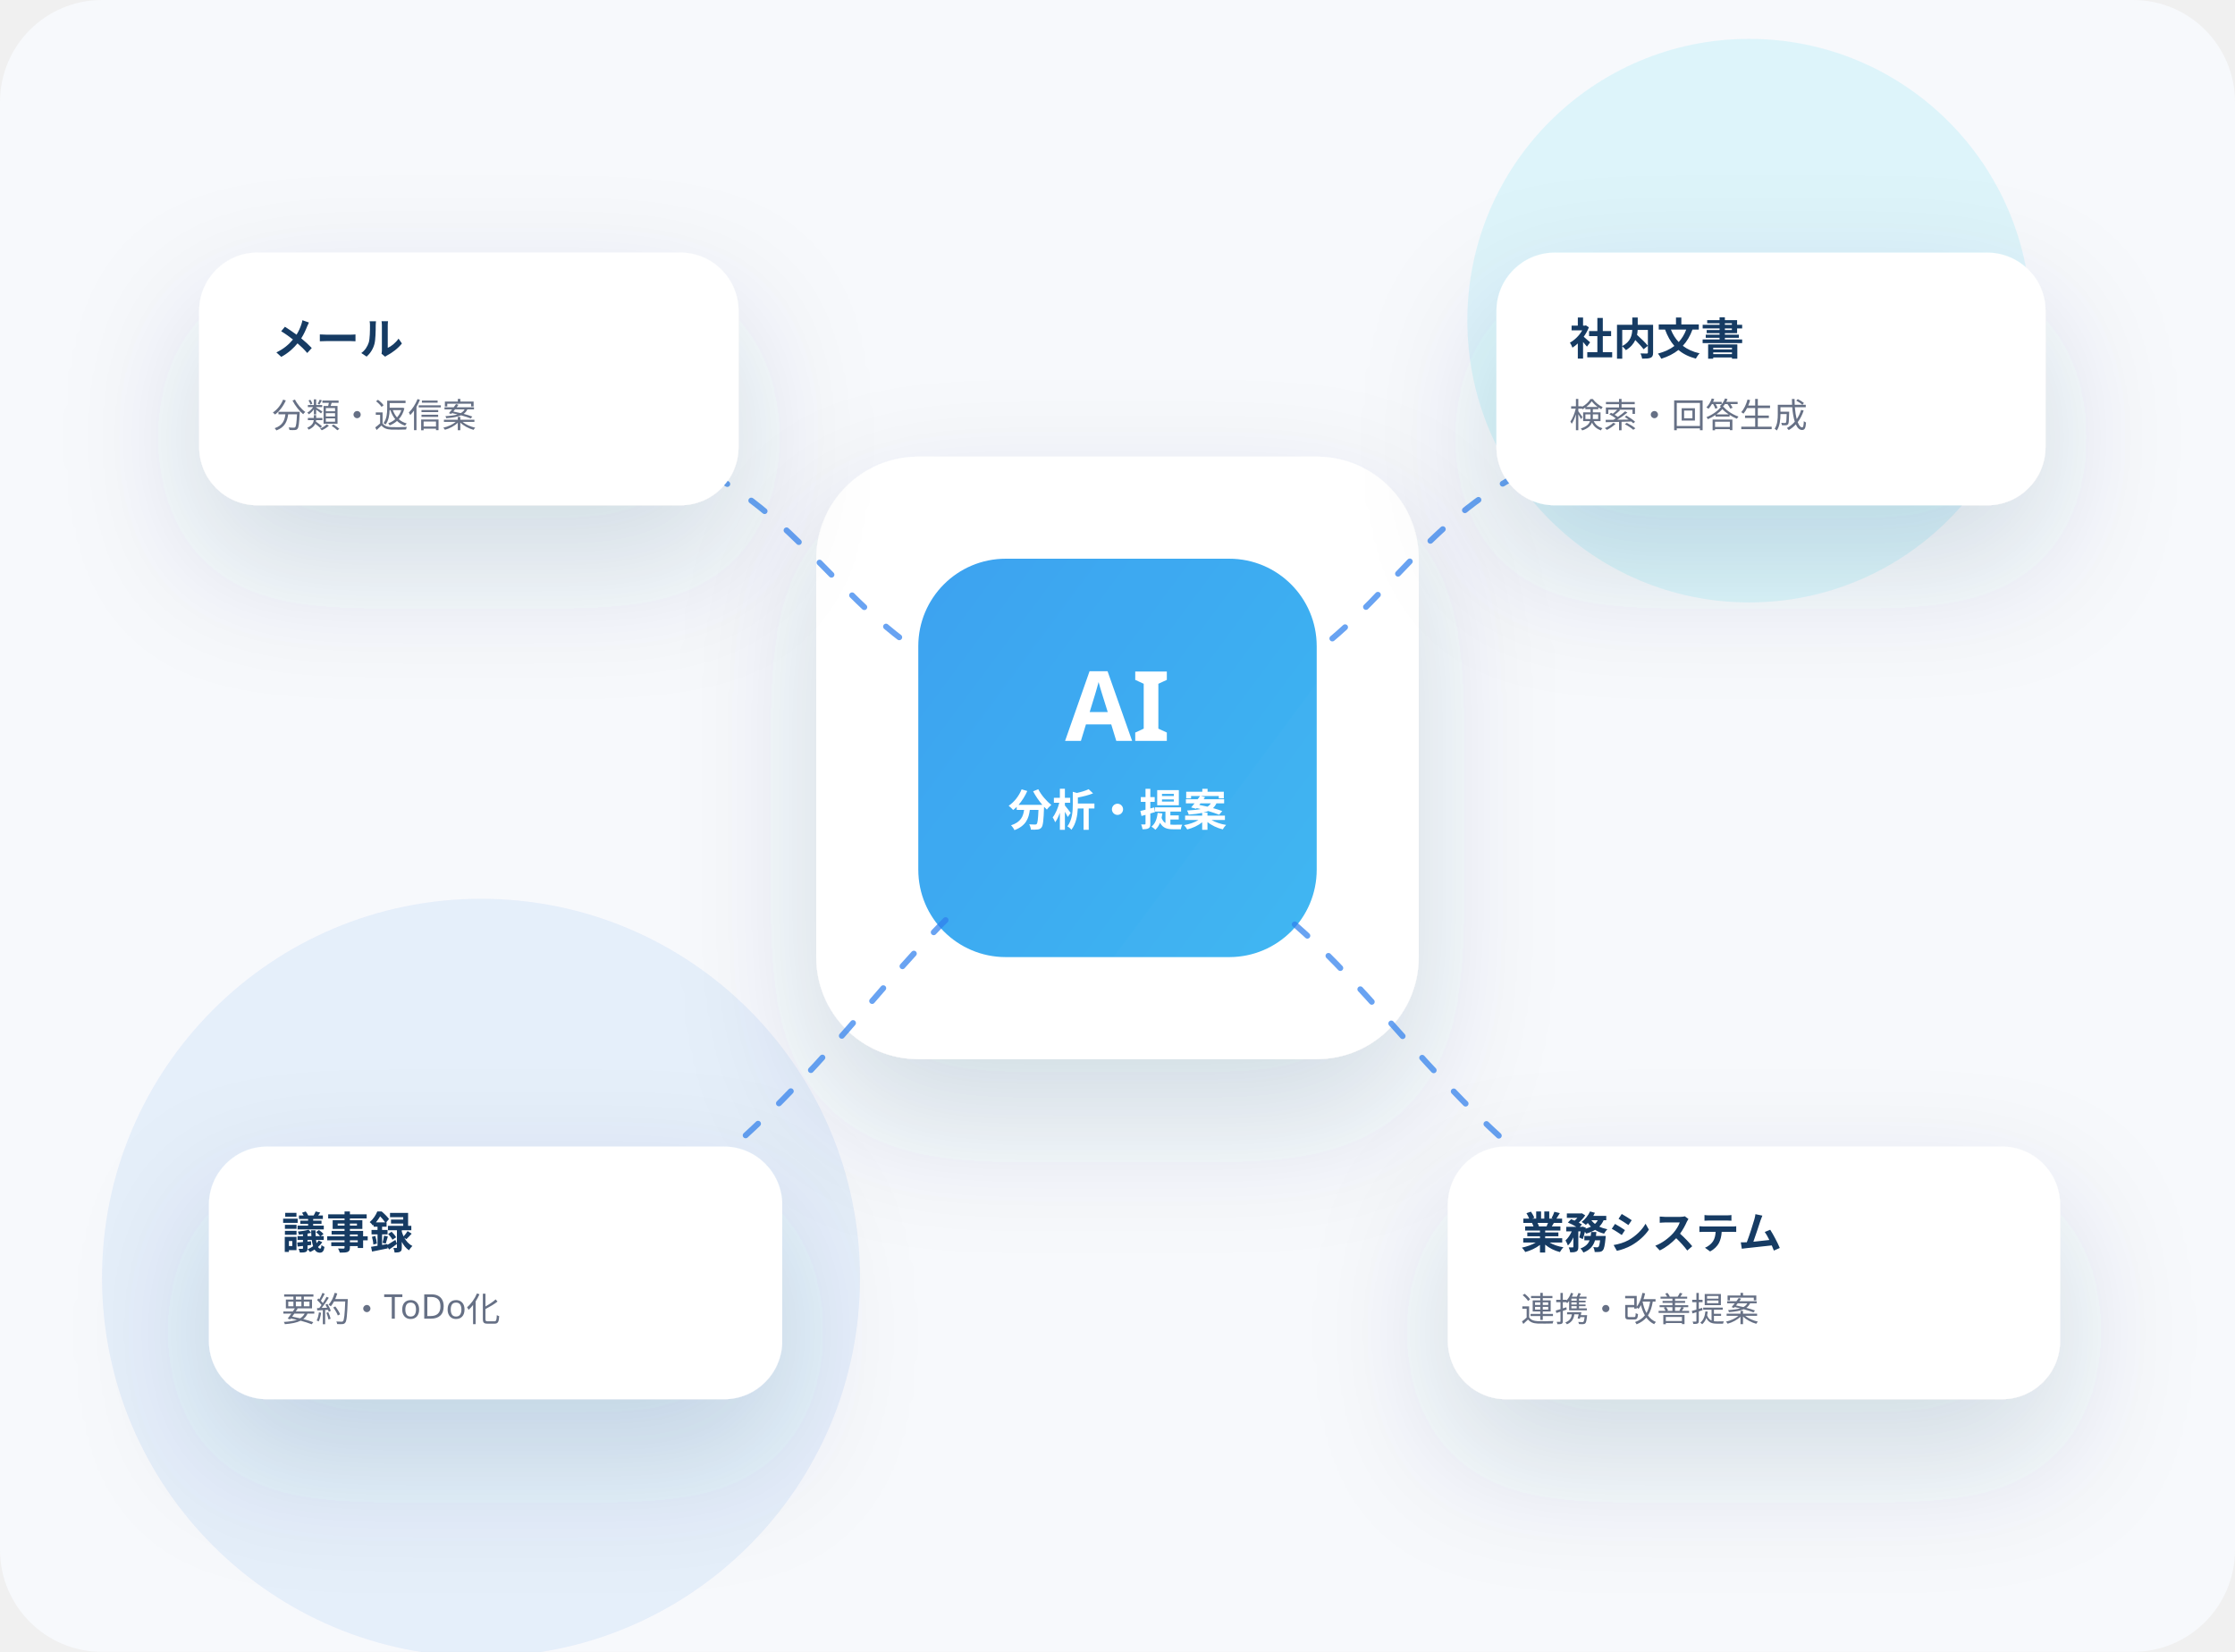
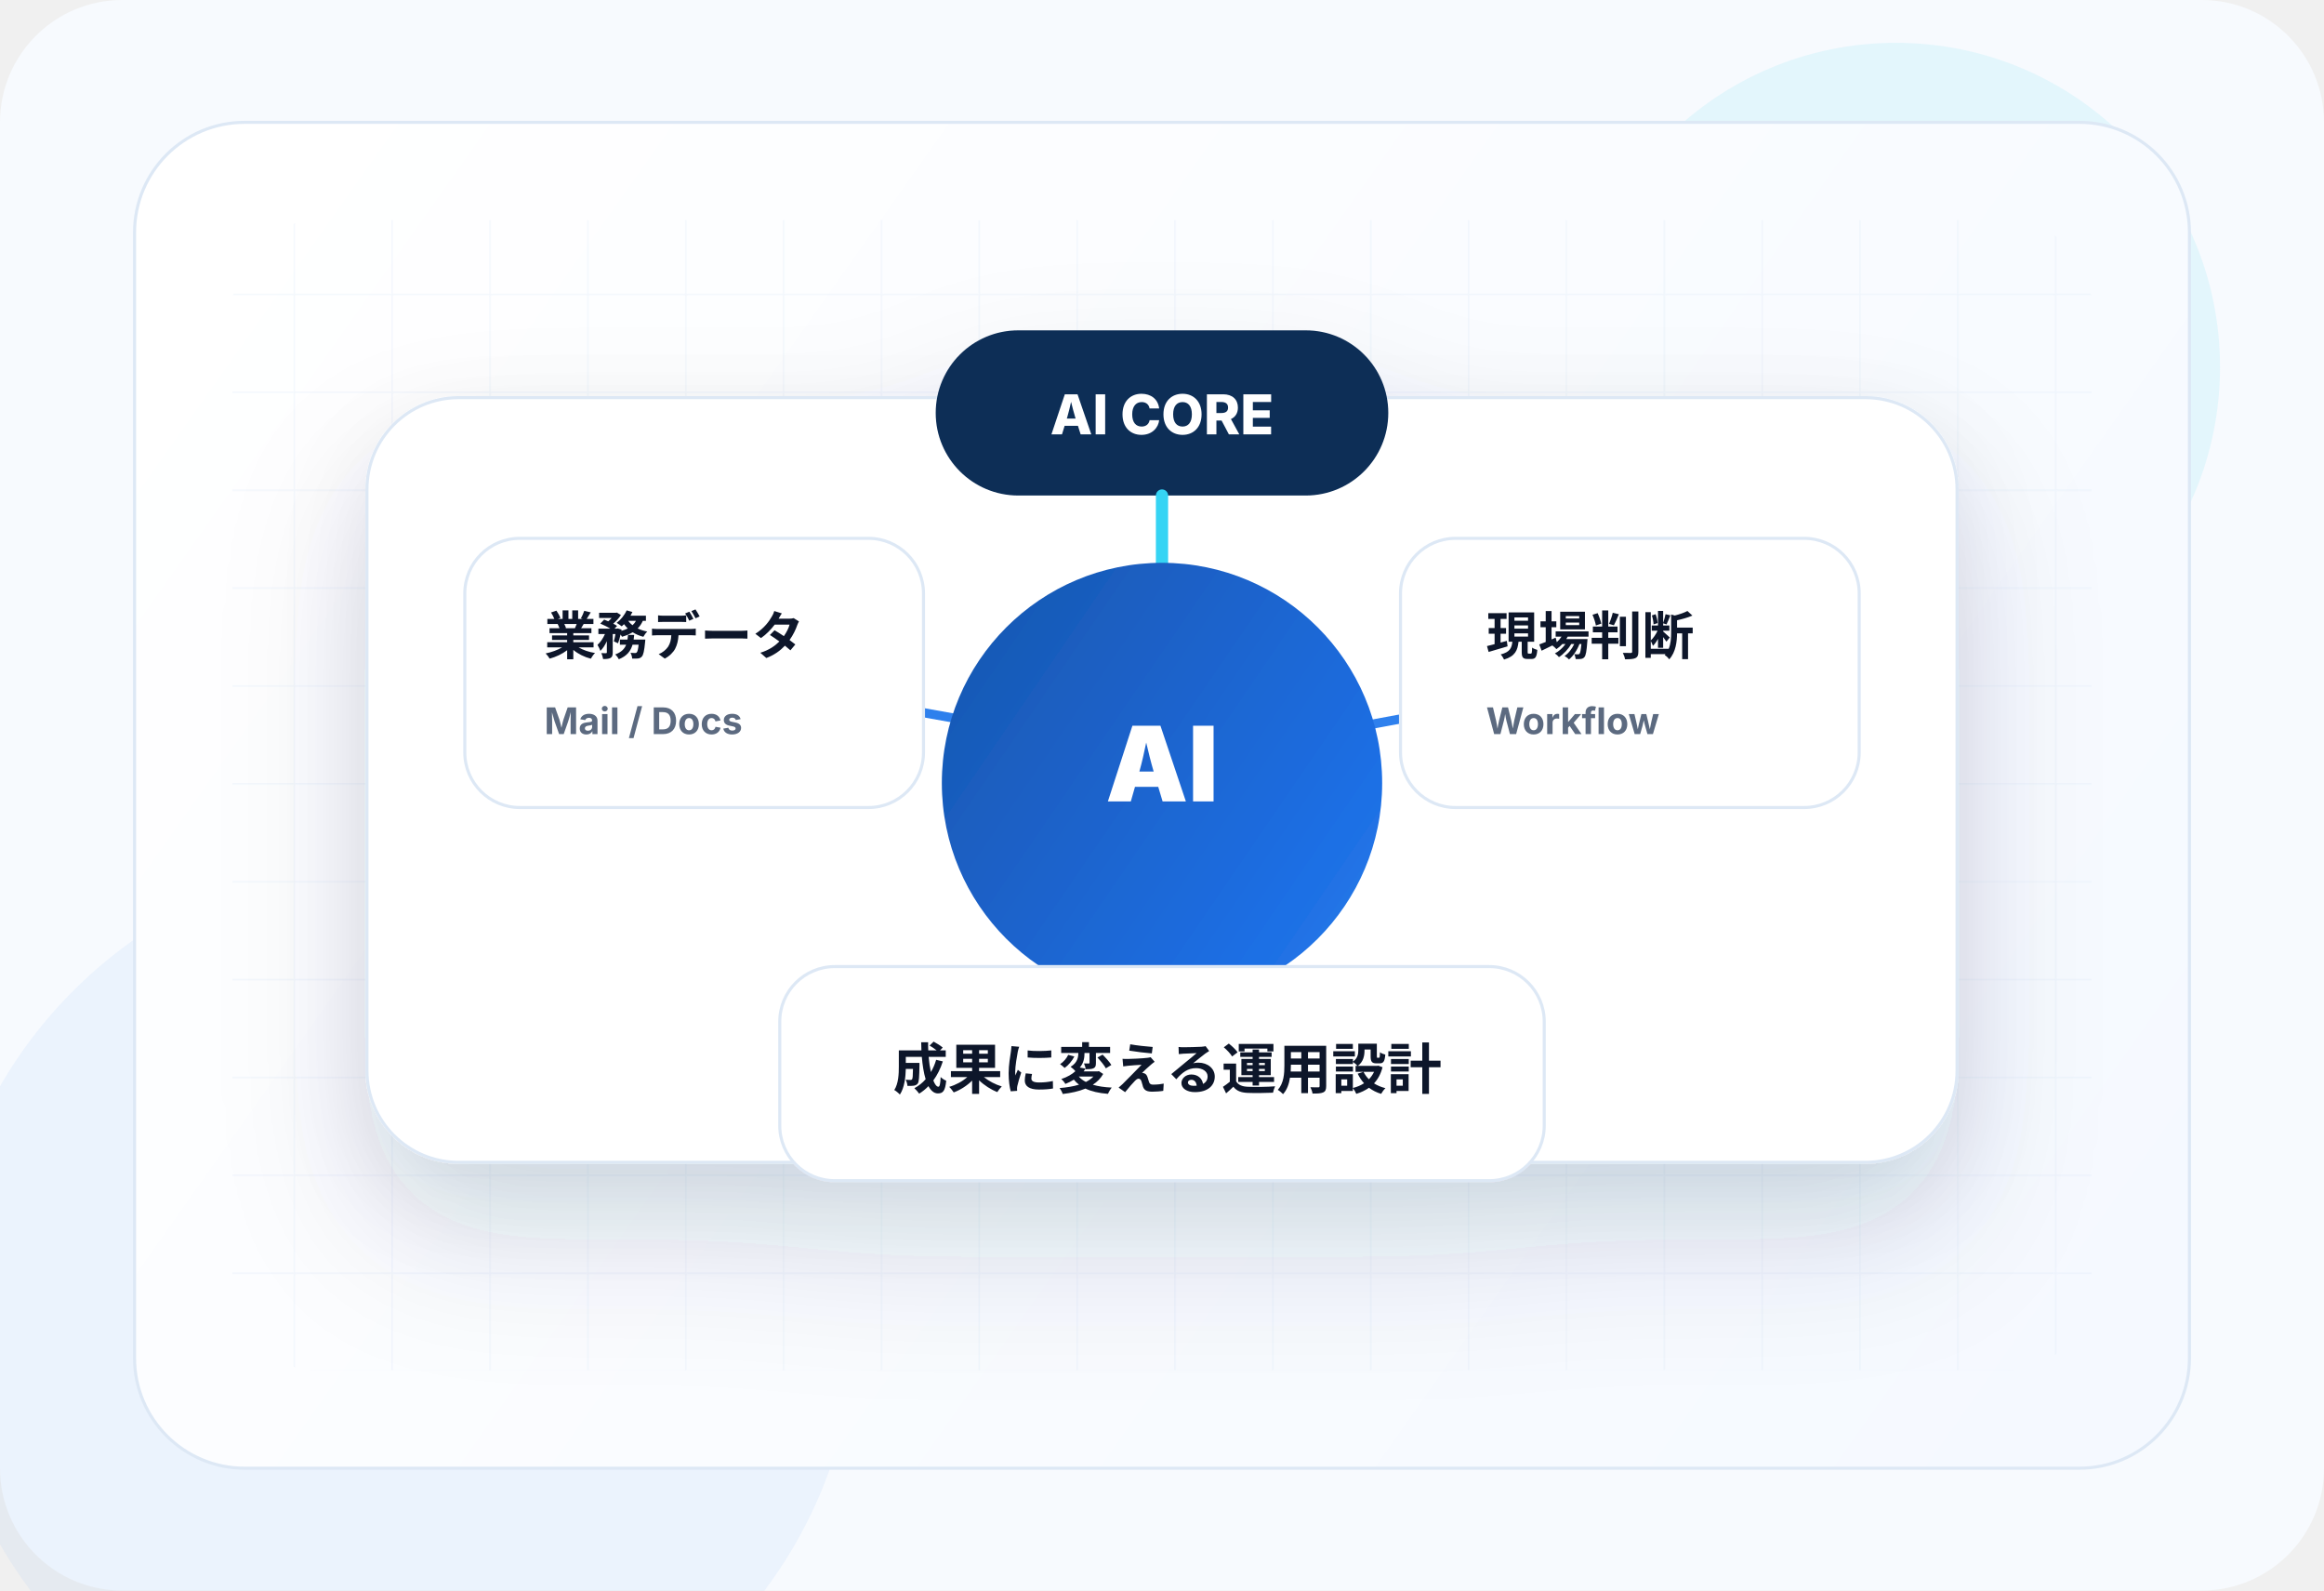
- <svg xmlns="http://www.w3.org/2000/svg" width="920" height="680" viewBox="0 0 920 680" role="img" aria-labelledby="title desc">
+ <svg xmlns="http://www.w3.org/2000/svg" width="760" height="520" viewBox="0 0 760 520" role="img" aria-labelledby="top-hero-title top-hero-desc">
  <defs>
-     <linearGradient id="g" x1="112" y1="82" x2="808" y2="598" gradientUnits="userSpaceOnUse">
-       <stop stop-color="#2F80ED" />
-       <stop offset="1" stop-color="#3DD5F3" />
+     <linearGradient id="top-hero-blue" x1="96" y1="70" x2="660" y2="456" gradientUnits="userSpaceOnUse">
+       <stop offset="0" stop-color="#0B2D57" />
+       <stop offset=".58" stop-color="#1F6FE5" />
+       <stop offset="1" stop-color="#34D4F4" />
    </linearGradient>
-     <filter id="s" x="0" y="0" width="920" height="680" filterUnits="userSpaceOnUse">
-       <feDropShadow dx="0" dy="24" stdDeviation="28" flood-color="#133A63" flood-opacity=".16" />
+     <linearGradient id="top-hero-surface" x1="80" y1="48" x2="680" y2="472" gradientUnits="userSpaceOnUse">
+       <stop offset="0" stop-color="#FFFFFF" />
+       <stop offset="1" stop-color="#F5F9FF" />
+     </linearGradient>
+     <filter id="top-hero-shadow" x="-20%" y="-20%" width="140%" height="150%">
+       <feDropShadow dx="0" dy="24" stdDeviation="24" flood-color="#0B2D57" flood-opacity=".12" />
    </filter>
+     <filter id="top-hero-soft" x="-20%" y="-20%" width="140%" height="150%">
+       <feDropShadow dx="0" dy="12" stdDeviation="14" flood-color="#0B2D57" flood-opacity=".08" />
+     </filter>
+     <pattern id="top-hero-grid" width="32" height="32" patternUnits="userSpaceOnUse">
+       <path d="M32 0H0v32" fill="none" stroke="#D7E5F5" stroke-width="1" opacity=".55" />
+     </pattern>
  </defs>
-   <rect width="920" height="680" rx="42" fill="#F7F9FC" />
-   <circle cx="720" cy="132" r="116" fill="#3DD5F3" opacity=".14" />
-   <circle cx="198" cy="526" r="156" fill="#2F80ED" opacity=".09" />
-   <g filter="url(#s)">
-     <rect x="336" y="188" width="248" height="248" rx="42" fill="#fff" />
-     <rect x="378" y="230" width="164" height="164" rx="36" fill="url(#g)" opacity=".96" />
-     <text x="460" y="305" text-anchor="middle" font-family="Manrope,'Noto Sans JP',sans-serif" font-size="40" font-weight="900" fill="#fff">AI</text>
-     <text x="460" y="340" text-anchor="middle" font-family="'Noto Sans JP',sans-serif" font-size="18" font-weight="700" fill="#fff">分析・提案</text>
-   </g>
-   <g fill="none" stroke="#2F80ED" stroke-width="2.4" stroke-linecap="round" stroke-dasharray="7 12" opacity=".72">
-     <path d="M276 188 C322 204 342 244 378 268" />
-     <path d="M278 492 C334 448 356 412 390 378" />
-     <path d="M642 188 C594 205 574 244 542 268" />
-     <path d="M646 492 C590 449 568 410 530 378" />
-   </g>
-   <g font-family="'Noto Sans JP',Manrope,sans-serif" filter="url(#s)">
-     <rect x="82" y="104" width="222" height="104" rx="24" fill="#fff" />
-     <text x="112" y="146" font-size="18" font-weight="800" fill="#133A63">メール</text>
-     <text x="112" y="176" font-size="14" fill="#667085">分類・返信案</text>
-     <rect x="86" y="472" width="236" height="104" rx="24" fill="#fff" />
-     <text x="116" y="514" font-size="18" font-weight="800" fill="#133A63">議事録</text>
-     <text x="116" y="544" font-size="14" fill="#667085">要約・ToDo化</text>
-     <rect x="616" y="104" width="226" height="104" rx="24" fill="#fff" />
-     <text x="646" y="146" font-size="18" font-weight="800" fill="#133A63">社内文書</text>
-     <text x="646" y="176" font-size="14" fill="#667085">検索・回答生成</text>
-     <rect x="596" y="472" width="252" height="104" rx="24" fill="#fff" />
-     <text x="626" y="514" font-size="18" font-weight="800" fill="#133A63">業務システム</text>
-     <text x="626" y="544" font-size="14" fill="#667085">連携・改善提案</text>
+   <rect width="760" height="520" rx="40" fill="#F7FAFE" />
+   <circle cx="620" cy="120" r="106" fill="#78E0F2" opacity=".16" />
+   <circle cx="130" cy="430" r="150" fill="#2F80ED" opacity=".06" />
+   <rect x="44" y="40" width="672" height="440" rx="36" fill="url(#top-hero-surface)" stroke="#DDE8F5" />
+   <rect x="76" y="72" width="608" height="376" rx="28" fill="url(#top-hero-grid)" opacity=".45" />
+   <g filter="url(#top-hero-shadow)">
+     <rect x="120" y="130" width="520" height="250" rx="30" fill="#FFFFFF" stroke="#DDE8F5" filter="url(#top-hero-soft)" />
+     <rect x="306" y="108" width="148" height="54" rx="27" fill="#0B2D57" />
+     <text x="380.0" y="142.0" text-anchor="middle" font-family="Manrope, Inter, sans-serif" font-size="18" font-weight="800" fill="#FFFFFF">AI CORE</text>
+     <path d="M218 218L330 238" stroke="#2F80ED" stroke-width="3" stroke-linecap="round" />
+     <path d="M442 238L550 218" stroke="#2F80ED" stroke-width="3" stroke-linecap="round" />
+     <path d="M380 162L380 306" stroke="#34D4F4" stroke-width="4" stroke-linecap="round" />
+     <rect x="152" y="176" width="150" height="88" rx="18" fill="#FFFFFF" stroke="#DDE8F5" />
+     <text x="178" y="214" font-family="Noto Sans JP, Manrope, sans-serif" font-size="17" font-weight="800" fill="#0F172A">業務データ</text>
+     <text x="178" y="240" font-family="Manrope, Inter, sans-serif" font-size="12" font-weight="700" fill="#5C6B80">Mail / Docs</text>
+     <rect x="458" y="176" width="150" height="88" rx="18" fill="#FFFFFF" stroke="#DDE8F5" />
+     <text x="486" y="214" font-family="Noto Sans JP, Manrope, sans-serif" font-size="17" font-weight="800" fill="#0F172A">現場判断</text>
+     <text x="486" y="240" font-family="Manrope, Inter, sans-serif" font-size="12" font-weight="700" fill="#5C6B80">Workflow</text>
+     <circle cx="380" cy="256" r="72" fill="url(#top-hero-blue)" />
+     <text x="380" y="262" text-anchor="middle" font-family="Manrope, Inter, sans-serif" font-size="34" font-weight="900" fill="#fff">AI</text>
+     <rect x="255" y="316" width="250" height="70" rx="18" fill="#FFFFFF" stroke="#DDE8F5" />
+     <text x="292" y="356" font-family="Noto Sans JP, Manrope, sans-serif" font-size="18" font-weight="800" fill="#0F172A">成果に変える運用設計</text>
  </g>
</svg>
